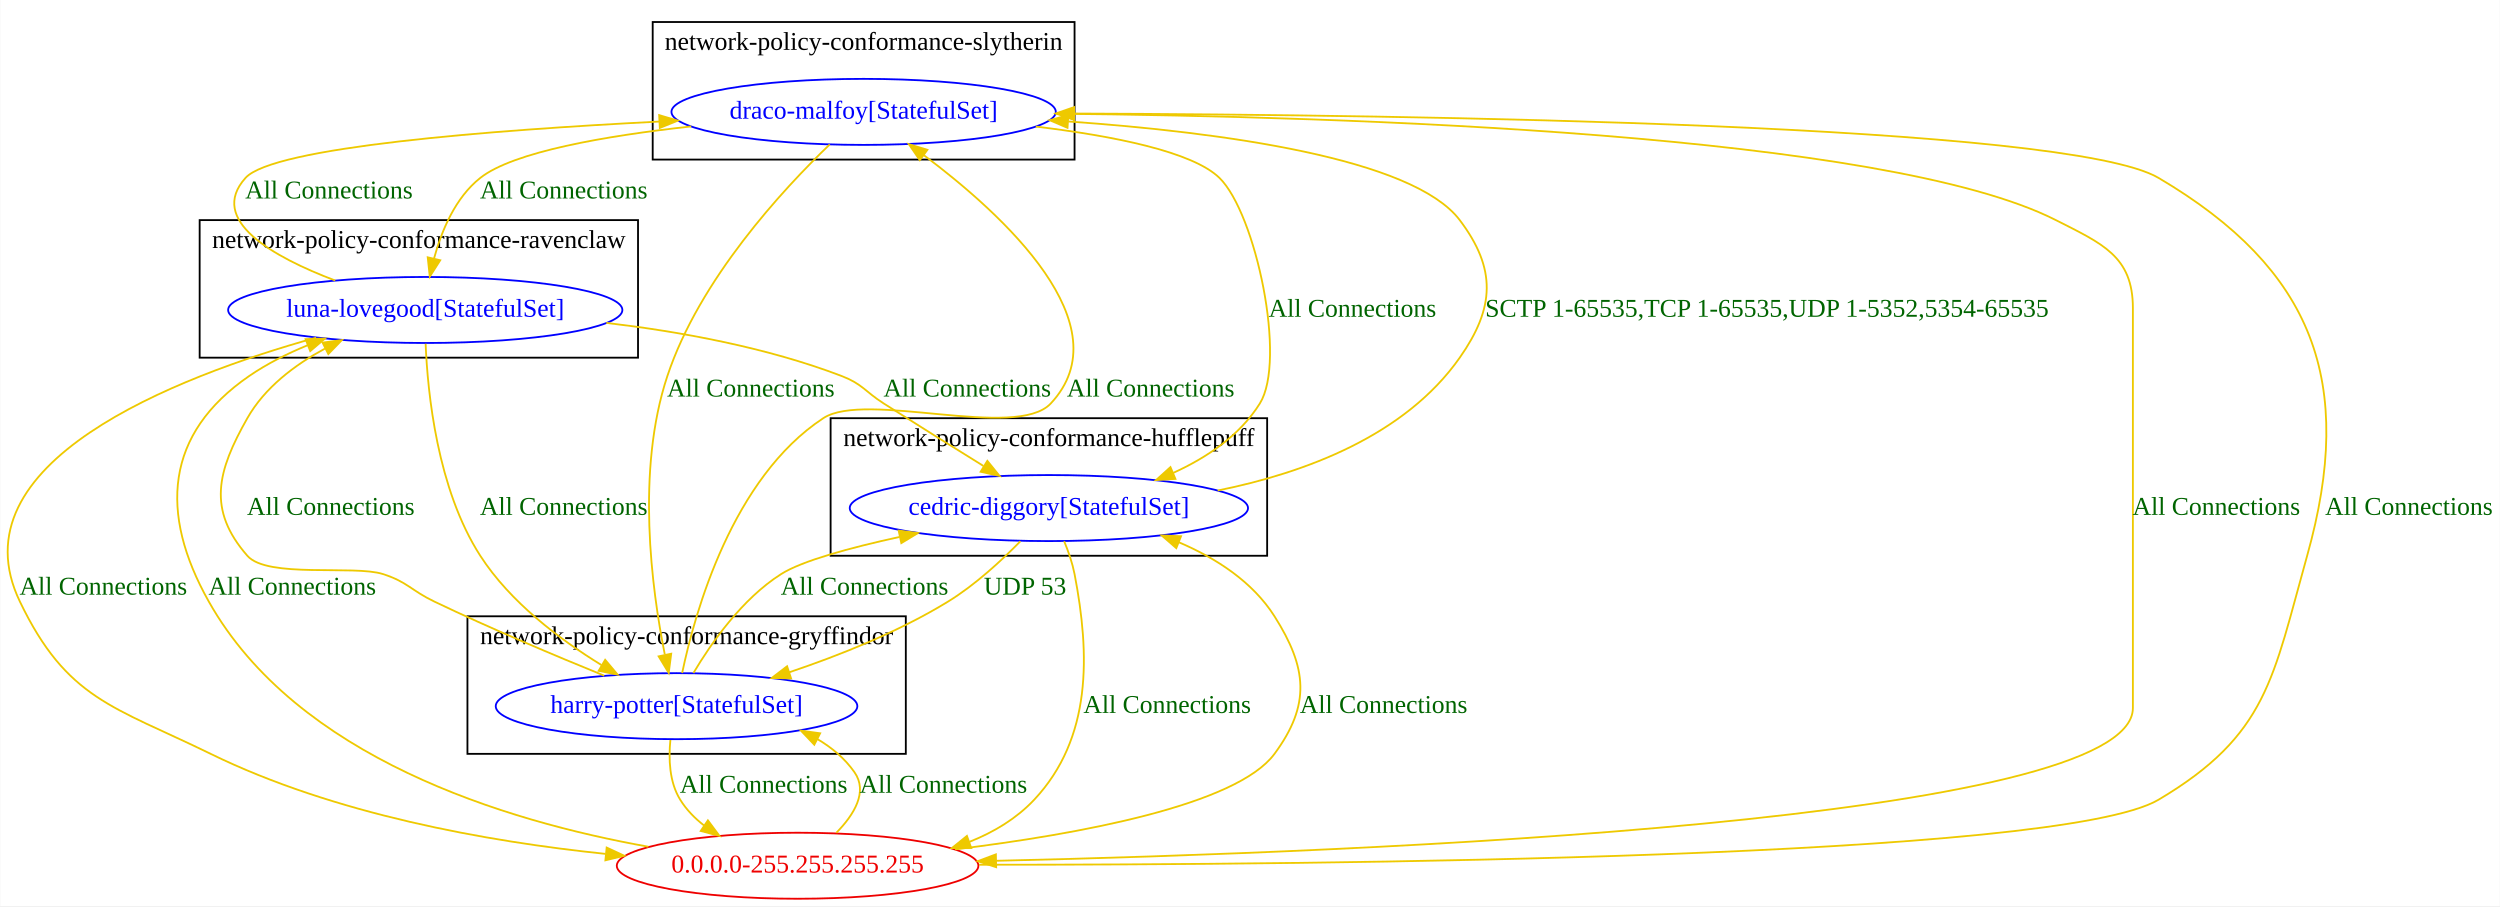
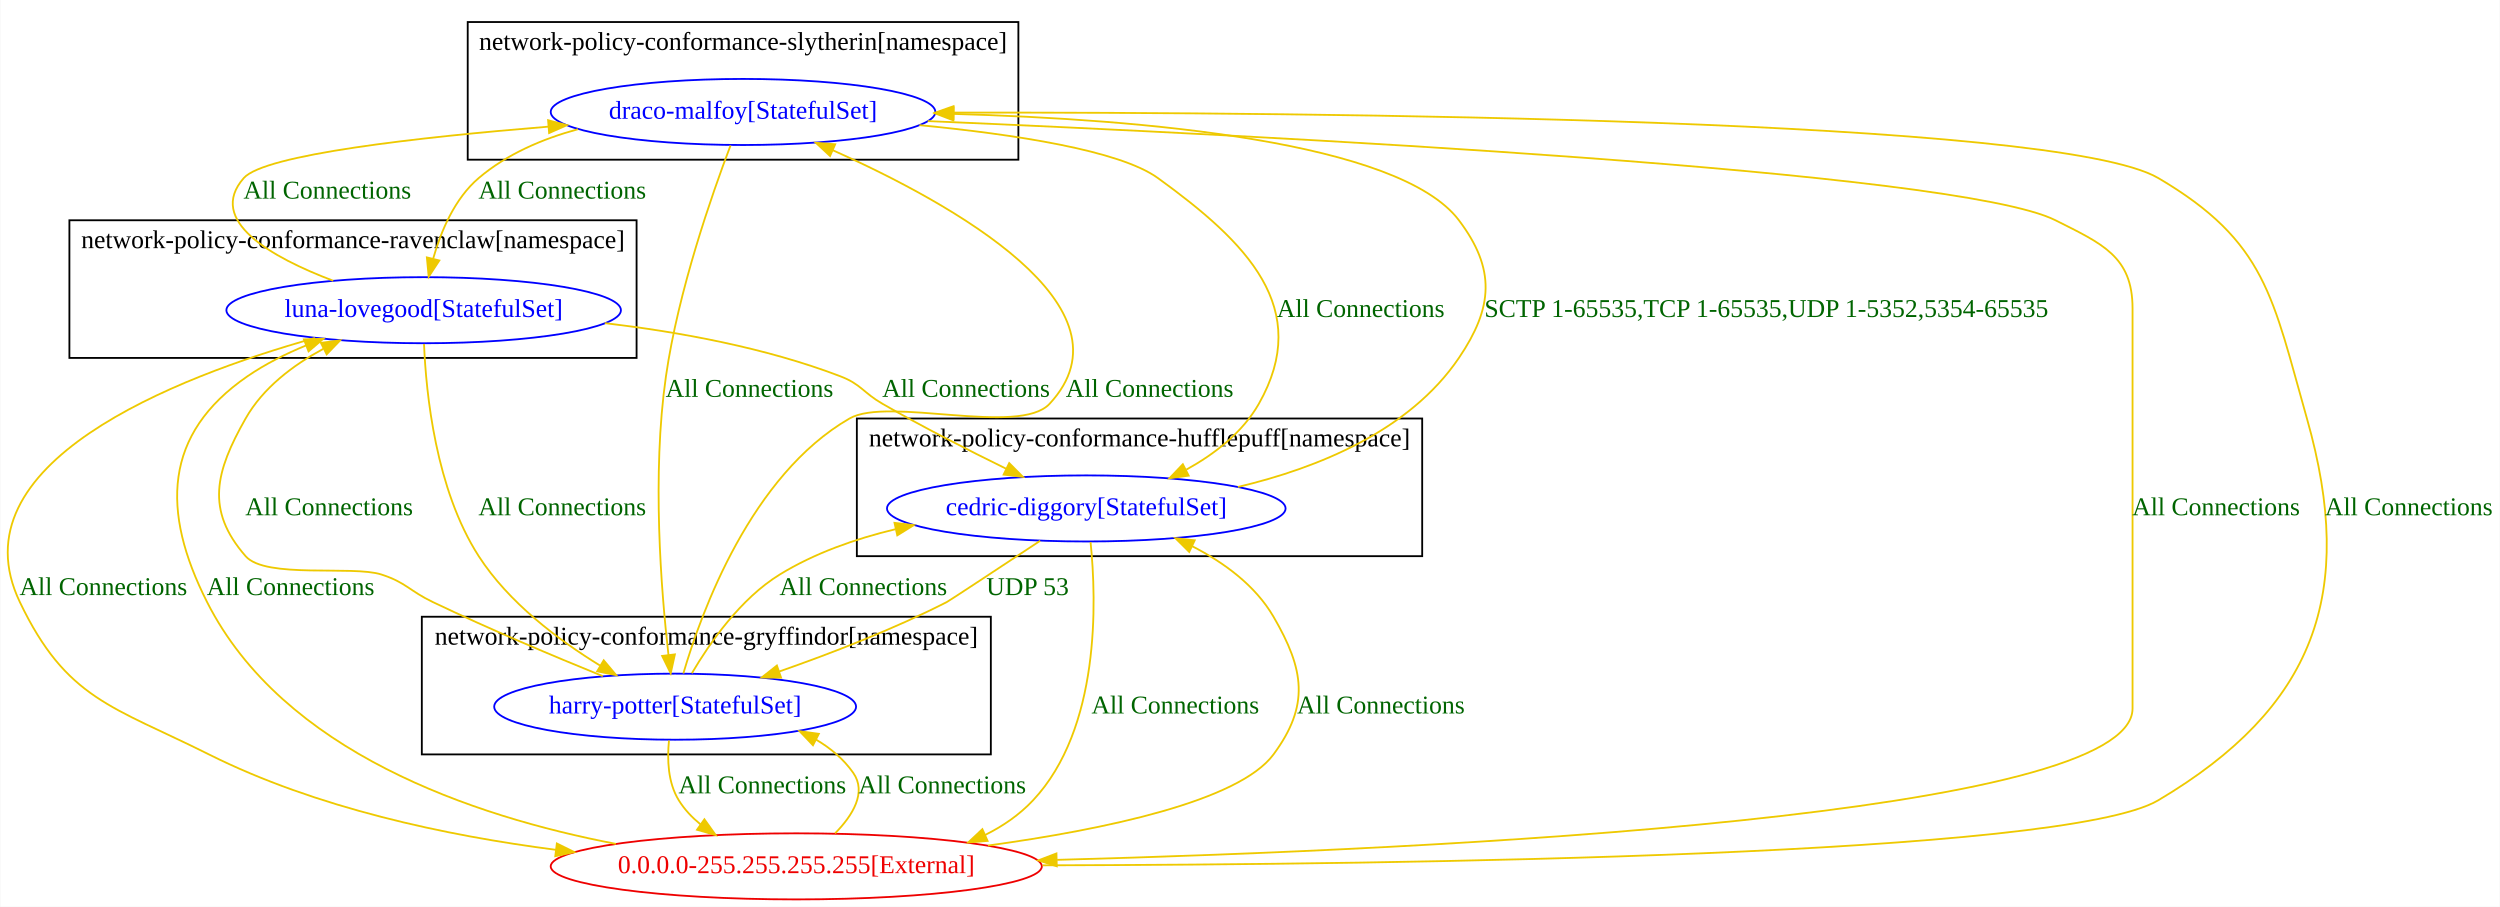
- <svg xmlns="http://www.w3.org/2000/svg" width="1363pt" height="494pt" viewBox="0.00 0.00 1362.70 494.00">
+ <svg xmlns="http://www.w3.org/2000/svg" width="1362pt" height="494pt" viewBox="0.00 0.00 1361.62 494.00">
  <g id="graph0" class="graph" transform="scale(1 1) rotate(0) translate(4 490)">
-     <polygon fill="white" stroke="transparent" points="-4,4 -4,-490 1358.7,-490 1358.7,4 -4,4" />
+     <polygon fill="white" stroke="transparent" points="-4,4 -4,-490 1357.62,-490 1357.62,4 -4,4" />
+     <g id="clust1" class="cluster">
+       <polygon fill="none" stroke="black" points="225.62,-79 225.62,-154 535.62,-154 535.62,-79 225.62,-79" />
+       <text text-anchor="middle" x="380.62" y="-138.8" font-family="Times New Roman,serif" font-size="14.00">network-policy-conformance-gryffindor[namespace]</text>
+     </g>
    <g id="clust3" class="cluster">
-       <polygon fill="none" stroke="black" points="104.7,-295 104.7,-370 343.7,-370 343.7,-295 104.7,-295" />
-       <text text-anchor="middle" x="224.2" y="-354.8" font-family="Times New Roman,serif" font-size="14.00">network-policy-conformance-ravenclaw</text>
+       <polygon fill="none" stroke="black" points="33.62,-295 33.62,-370 342.62,-370 342.62,-295 33.62,-295" />
+       <text text-anchor="middle" x="188.12" y="-354.8" font-family="Times New Roman,serif" font-size="14.00">network-policy-conformance-ravenclaw[namespace]</text>
+     </g>
+     <g id="clust2" class="cluster">
+       <polygon fill="none" stroke="black" points="462.62,-187 462.62,-262 770.62,-262 770.62,-187 462.62,-187" />
+       <text text-anchor="middle" x="616.62" y="-246.8" font-family="Times New Roman,serif" font-size="14.00">network-policy-conformance-hufflepuff[namespace]</text>
    </g>
    <g id="clust4" class="cluster">
-       <polygon fill="none" stroke="black" points="351.7,-403 351.7,-478 581.7,-478 581.7,-403 351.7,-403" />
-       <text text-anchor="middle" x="466.7" y="-462.8" font-family="Times New Roman,serif" font-size="14.00">network-policy-conformance-slytherin</text>
-     </g>
-     <g id="clust1" class="cluster">
-       <polygon fill="none" stroke="black" points="250.7,-79 250.7,-154 489.7,-154 489.7,-79 250.7,-79" />
-       <text text-anchor="middle" x="370.2" y="-138.8" font-family="Times New Roman,serif" font-size="14.00">network-policy-conformance-gryffindor</text>
-     </g>
-     <g id="clust2" class="cluster">
-       <polygon fill="none" stroke="black" points="448.7,-187 448.7,-262 686.7,-262 686.7,-187 448.7,-187" />
-       <text text-anchor="middle" x="567.7" y="-246.8" font-family="Times New Roman,serif" font-size="14.00">network-policy-conformance-hufflepuff</text>
+       <polygon fill="none" stroke="black" points="250.62,-403 250.62,-478 550.62,-478 550.62,-403 250.62,-403" />
+       <text text-anchor="middle" x="400.62" y="-462.8" font-family="Times New Roman,serif" font-size="14.00">network-policy-conformance-slytherin[namespace]</text>
    </g>
    <g id="node1" class="node">
-       <ellipse fill="none" stroke="blue" cx="364.7" cy="-105" rx="98.58" ry="18" />
-       <text text-anchor="middle" x="364.7" y="-101.3" font-family="Times New Roman,serif" font-size="14.00" fill="blue">harry-potter[StatefulSet]</text>
+       <ellipse fill="none" stroke="blue" cx="363.62" cy="-105" rx="98.58" ry="18" />
+       <text text-anchor="middle" x="363.62" y="-101.3" font-family="Times New Roman,serif" font-size="14.00" fill="blue">harry-potter[StatefulSet]</text>
    </g>
    <g id="node2" class="node">
-       <ellipse fill="none" stroke="blue" cx="567.7" cy="-213" rx="108.58" ry="18" />
-       <text text-anchor="middle" x="567.7" y="-209.3" font-family="Times New Roman,serif" font-size="14.00" fill="blue">cedric-diggory[StatefulSet]</text>
+       <ellipse fill="none" stroke="blue" cx="587.62" cy="-213" rx="108.58" ry="18" />
+       <text text-anchor="middle" x="587.62" y="-209.3" font-family="Times New Roman,serif" font-size="14.00" fill="blue">cedric-diggory[StatefulSet]</text>
    </g>
    <g id="edge6" class="edge">
-       <path fill="none" stroke="#eec900" d="M373.9,-123.06C383.62,-139.42 400.47,-163.55 421.7,-177 433.12,-184.24 459.26,-191.36 486.32,-197.27" />
-       <polygon fill="#eec900" stroke="#eec900" points="485.8,-200.73 496.31,-199.39 487.25,-193.89 485.8,-200.73" />
-       <text text-anchor="middle" x="467.2" y="-165.8" font-family="Times New Roman,serif" font-size="14.00" fill="darkgreen">All Connections</text>
+       <path fill="none" stroke="#eec900" d="M372.74,-123.19C382.4,-139.65 399.2,-163.85 420.62,-177 439.55,-188.62 461.73,-196.44 483.63,-201.68" />
+       <polygon fill="#eec900" stroke="#eec900" points="483.13,-205.16 493.65,-203.92 484.65,-198.33 483.13,-205.16" />
+       <text text-anchor="middle" x="466.12" y="-165.8" font-family="Times New Roman,serif" font-size="14.00" fill="darkgreen">All Connections</text>
    </g>
    <g id="node3" class="node">
-       <ellipse fill="none" stroke="blue" cx="227.7" cy="-321" rx="107.48" ry="18" />
-       <text text-anchor="middle" x="227.7" y="-317.3" font-family="Times New Roman,serif" font-size="14.00" fill="blue">luna-lovegood[StatefulSet]</text>
+       <ellipse fill="none" stroke="blue" cx="226.62" cy="-321" rx="107.48" ry="18" />
+       <text text-anchor="middle" x="226.62" y="-317.3" font-family="Times New Roman,serif" font-size="14.00" fill="blue">luna-lovegood[StatefulSet]</text>
    </g>
    <g id="edge7" class="edge">
-       <path fill="none" stroke="#eec900" d="M325.29,-121.62C298.84,-132.38 263.34,-147.33 232.7,-162 219.96,-168.1 218.13,-172.65 204.7,-177 188.91,-182.11 141.62,-174.51 130.7,-187 108.76,-212.1 114.25,-233.01 130.7,-262 140.13,-278.63 156.44,-291.01 173.02,-299.95" />
-       <polygon fill="#eec900" stroke="#eec900" points="171.71,-303.21 182.22,-304.58 174.85,-296.96 171.71,-303.21" />
-       <text text-anchor="middle" x="176.2" y="-209.3" font-family="Times New Roman,serif" font-size="14.00" fill="darkgreen">All Connections</text>
+       <path fill="none" stroke="#eec900" d="M324.22,-121.62C297.76,-132.38 262.26,-147.33 231.62,-162 218.88,-168.1 217.05,-172.65 203.62,-177 187.83,-182.11 140.54,-174.51 129.62,-187 107.68,-212.1 113.17,-233.01 129.62,-262 139.05,-278.63 155.36,-291.01 171.94,-299.95" />
+       <polygon fill="#eec900" stroke="#eec900" points="170.63,-303.21 181.14,-304.58 173.78,-296.96 170.63,-303.21" />
+       <text text-anchor="middle" x="175.12" y="-209.3" font-family="Times New Roman,serif" font-size="14.00" fill="darkgreen">All Connections</text>
    </g>
    <g id="node4" class="node">
-       <ellipse fill="none" stroke="blue" cx="466.7" cy="-429" rx="104.78" ry="18" />
-       <text text-anchor="middle" x="466.7" y="-425.3" font-family="Times New Roman,serif" font-size="14.00" fill="blue">draco-malfoy[StatefulSet]</text>
+       <ellipse fill="none" stroke="blue" cx="400.62" cy="-429" rx="104.78" ry="18" />
+       <text text-anchor="middle" x="400.62" y="-425.3" font-family="Times New Roman,serif" font-size="14.00" fill="blue">draco-malfoy[StatefulSet]</text>
    </g>
    <g id="edge8" class="edge">
-       <path fill="none" stroke="#eec900" d="M367.76,-123.06C374.73,-156.35 395.2,-229.52 444.7,-262 467.78,-277.15 549.81,-249.86 568.7,-270 608.68,-312.65 542.83,-372.94 499.63,-405.32" />
-       <polygon fill="#eec900" stroke="#eec900" points="497.32,-402.67 491.33,-411.41 501.47,-408.32 497.32,-402.67" />
-       <text text-anchor="middle" x="623.2" y="-273.8" font-family="Times New Roman,serif" font-size="14.00" fill="darkgreen">All Connections</text>
+       <path fill="none" stroke="#eec900" d="M368.1,-123.09C377.96,-156.78 405.04,-231.13 458.62,-262 479.66,-274.12 551.08,-252.21 567.62,-270 616.37,-322.46 514.74,-379 449.59,-408.13" />
+       <polygon fill="#eec900" stroke="#eec900" points="448.01,-405 440.26,-412.22 450.83,-411.41 448.01,-405" />
+       <text text-anchor="middle" x="622.12" y="-273.8" font-family="Times New Roman,serif" font-size="14.00" fill="darkgreen">All Connections</text>
    </g>
    <g id="node5" class="node">
-       <ellipse fill="none" stroke="#ee0000" cx="430.7" cy="-18" rx="98.58" ry="18" />
-       <text text-anchor="middle" x="430.7" y="-14.3" font-family="Times New Roman,serif" font-size="14.00" fill="#ee0000">0.0.0.0-255.255.255.255</text>
+       <ellipse fill="none" stroke="#ee0000" cx="429.62" cy="-18" rx="133.78" ry="18" />
+       <text text-anchor="middle" x="429.62" y="-14.3" font-family="Times New Roman,serif" font-size="14.00" fill="#ee0000">0.0.0.0-255.255.255.255[External]</text>
    </g>
    <g id="edge5" class="edge">
-       <path fill="none" stroke="#eec900" d="M361.35,-86.56C360.32,-76.34 360.74,-63.6 366.7,-54 370.07,-48.56 374.6,-43.91 379.71,-39.94" />
-       <polygon fill="#eec900" stroke="#eec900" points="381.8,-42.75 388.12,-34.25 377.88,-36.95 381.8,-42.75" />
-       <text text-anchor="middle" x="412.2" y="-57.8" font-family="Times New Roman,serif" font-size="14.00" fill="darkgreen">All Connections</text>
+       <path fill="none" stroke="#eec900" d="M360.27,-86.56C359.24,-76.34 359.66,-63.6 365.62,-54 368.74,-48.97 372.86,-44.6 377.5,-40.84" />
+       <polygon fill="#eec900" stroke="#eec900" points="379.57,-43.66 385.73,-35.04 375.54,-37.94 379.57,-43.66" />
+       <text text-anchor="middle" x="411.12" y="-57.8" font-family="Times New Roman,serif" font-size="14.00" fill="darkgreen">All Connections</text>
    </g>
    <g id="edge10" class="edge">
-       <path fill="none" stroke="#eec900" d="M552.17,-194.91C541.82,-184.31 527.44,-171.04 512.7,-162 485.98,-145.63 453.69,-132.73 426.1,-123.46" />
-       <polygon fill="#eec900" stroke="#eec900" points="427.15,-120.12 416.55,-120.33 424.97,-126.77 427.15,-120.12" />
-       <text text-anchor="middle" x="554.7" y="-165.8" font-family="Times New Roman,serif" font-size="14.00" fill="darkgreen">UDP 53</text>
+       <path fill="none" stroke="#eec900" d="M562.51,-195.39C540.91,-181.11 512.99,-162.7 511.62,-162 482.5,-147.14 448.48,-134 420.41,-124.19" />
+       <polygon fill="#eec900" stroke="#eec900" points="421.34,-120.81 410.74,-120.86 419.06,-127.43 421.34,-120.81" />
+       <text text-anchor="middle" x="555.62" y="-165.8" font-family="Times New Roman,serif" font-size="14.00" fill="darkgreen">UDP 53</text>
    </g>
    <g id="edge11" class="edge">
-       <path fill="none" stroke="#eec900" d="M659.74,-222.57C707.47,-232.22 761.88,-252.52 791.7,-295 810.84,-322.29 811.79,-343.4 791.7,-370 766.17,-403.78 661.86,-417.89 578.2,-423.78" />
-       <polygon fill="#eec900" stroke="#eec900" points="577.85,-420.29 568.11,-424.46 578.32,-427.28 577.85,-420.29" />
-       <text text-anchor="middle" x="959.2" y="-317.3" font-family="Times New Roman,serif" font-size="14.00" fill="darkgreen">SCTP 1-65535,TCP 1-65535,UDP 1-5352,5354-65535</text>
+       <path fill="none" stroke="#eec900" d="M670.23,-224.71C713.81,-235.02 763.69,-255.26 790.62,-295 809.32,-322.59 810.71,-343.4 790.62,-370 758.17,-412.95 618.41,-425.01 515.43,-427.94" />
+       <polygon fill="#eec900" stroke="#eec900" points="515.18,-424.44 505.27,-428.2 515.36,-431.44 515.18,-424.44" />
+       <text text-anchor="middle" x="958.12" y="-317.3" font-family="Times New Roman,serif" font-size="14.00" fill="darkgreen">SCTP 1-65535,TCP 1-65535,UDP 1-5352,5354-65535</text>
    </g>
    <g id="edge9" class="edge">
-       <path fill="none" stroke="#eec900" d="M576.02,-194.95C578.34,-189.36 580.53,-183.04 581.7,-177 590.16,-133.07 591.19,-87.58 559.7,-54 550.05,-43.72 537.72,-36.34 524.52,-31.08" />
-       <polygon fill="#eec900" stroke="#eec900" points="525.37,-27.67 514.78,-27.6 523.02,-34.26 525.37,-27.67" />
-       <text text-anchor="middle" x="632.2" y="-101.3" font-family="Times New Roman,serif" font-size="14.00" fill="darkgreen">All Connections</text>
+       <path fill="none" stroke="#eec900" d="M589.95,-194.64C593.25,-162.4 595.25,-93.05 558.62,-54 551.2,-46.1 542.2,-39.91 532.44,-35.08" />
+       <polygon fill="#eec900" stroke="#eec900" points="533.84,-31.87 523.28,-31.01 531,-38.27 533.84,-31.87" />
+       <text text-anchor="middle" x="636.12" y="-101.3" font-family="Times New Roman,serif" font-size="14.00" fill="darkgreen">All Connections</text>
    </g>
    <g id="edge13" class="edge">
-       <path fill="none" stroke="#eec900" d="M227.9,-302.61C228.99,-275.73 234.23,-223.41 257.7,-187 273.96,-161.76 300.97,-141.4 323.78,-127.41" />
-       <polygon fill="#eec900" stroke="#eec900" points="325.79,-130.28 332.61,-122.17 322.22,-124.26 325.79,-130.28" />
-       <text text-anchor="middle" x="303.2" y="-209.3" font-family="Times New Roman,serif" font-size="14.00" fill="darkgreen">All Connections</text>
+       <path fill="none" stroke="#eec900" d="M226.82,-302.61C227.91,-275.73 233.16,-223.41 256.62,-187 272.88,-161.76 299.89,-141.4 322.7,-127.41" />
+       <polygon fill="#eec900" stroke="#eec900" points="324.71,-130.28 331.53,-122.17 321.14,-124.26 324.71,-130.28" />
+       <text text-anchor="middle" x="302.12" y="-209.3" font-family="Times New Roman,serif" font-size="14.00" fill="darkgreen">All Connections</text>
    </g>
    <g id="edge14" class="edge">
-       <path fill="none" stroke="#eec900" d="M326.41,-313.96C367.14,-309.14 414.19,-300.5 454.7,-285 466.09,-280.64 467.4,-276.56 477.7,-270 495.51,-258.65 515.43,-246.23 532,-235.97" />
-       <polygon fill="#eec900" stroke="#eec900" points="534.16,-238.75 540.82,-230.51 530.48,-232.8 534.16,-238.75" />
-       <text text-anchor="middle" x="523.2" y="-273.8" font-family="Times New Roman,serif" font-size="14.00" fill="darkgreen">All Connections</text>
+       <path fill="none" stroke="#eec900" d="M325.33,-313.96C366.06,-309.14 413.12,-300.5 453.62,-285 465.01,-280.64 466.04,-276.09 476.62,-270 498.35,-257.48 523.22,-244.79 543.91,-234.66" />
+       <polygon fill="#eec900" stroke="#eec900" points="545.63,-237.72 553.09,-230.2 542.57,-231.42 545.63,-237.72" />
+       <text text-anchor="middle" x="522.12" y="-273.8" font-family="Times New Roman,serif" font-size="14.00" fill="darkgreen">All Connections</text>
    </g>
    <g id="edge15" class="edge">
-       <path fill="none" stroke="#eec900" d="M178.62,-337.05C144.64,-349.92 108.95,-369.98 129.7,-393 144.81,-409.77 262.95,-419.01 355.14,-423.72" />
-       <polygon fill="#eec900" stroke="#eec900" points="355.23,-427.23 365.39,-424.23 355.58,-420.24 355.23,-427.23" />
-       <text text-anchor="middle" x="175.2" y="-381.8" font-family="Times New Roman,serif" font-size="14.00" fill="darkgreen">All Connections</text>
+       <path fill="none" stroke="#eec900" d="M177.35,-337.04C143.56,-349.84 108.22,-369.81 128.62,-393 139.84,-405.76 223.16,-415.18 294.66,-421.01" />
+       <polygon fill="#eec900" stroke="#eec900" points="294.41,-424.5 304.66,-421.81 294.97,-417.52 294.41,-424.5" />
+       <text text-anchor="middle" x="174.12" y="-381.8" font-family="Times New Roman,serif" font-size="14.00" fill="darkgreen">All Connections</text>
    </g>
    <g id="edge12" class="edge">
-       <path fill="none" stroke="#eec900" d="M168.18,-305.91C91.01,-284.35 -29.67,-237.54 6.7,-162 32.34,-108.71 57.57,-104.97 110.7,-79 177.94,-46.13 261.23,-31.21 325.98,-24.46" />
-       <polygon fill="#eec900" stroke="#eec900" points="326.6,-27.92 336.21,-23.45 325.91,-20.95 326.6,-27.92" />
-       <text text-anchor="middle" x="52.2" y="-165.8" font-family="Times New Roman,serif" font-size="14.00" fill="darkgreen">All Connections</text>
+       <path fill="none" stroke="#eec900" d="M167.41,-305.87C90.63,-284.27 -29.46,-237.4 6.62,-162 31.99,-108.97 57.04,-105.31 109.62,-79 167.91,-49.82 238.63,-34.76 298.74,-27.01" />
+       <polygon fill="#eec900" stroke="#eec900" points="299.18,-30.48 308.68,-25.78 298.33,-23.54 299.18,-30.48" />
+       <text text-anchor="middle" x="52.12" y="-165.8" font-family="Times New Roman,serif" font-size="14.00" fill="darkgreen">All Connections</text>
    </g>
    <g id="edge17" class="edge">
-       <path fill="none" stroke="#eec900" d="M448.23,-411.26C422.55,-386.59 377.22,-337.66 359.7,-285 342.57,-233.54 351.11,-169.09 358.28,-133.25" />
-       <polygon fill="#eec900" stroke="#eec900" points="361.79,-133.6 360.44,-123.1 354.94,-132.15 361.79,-133.6" />
-       <text text-anchor="middle" x="405.2" y="-273.8" font-family="Times New Roman,serif" font-size="14.00" fill="darkgreen">All Connections</text>
+       <path fill="none" stroke="#eec900" d="M393.8,-410.75C383.72,-384.22 365.32,-331.61 358.62,-285 350.94,-231.6 355.97,-168.34 360,-133.13" />
+       <polygon fill="#eec900" stroke="#eec900" points="363.49,-133.49 361.21,-123.14 356.54,-132.65 363.49,-133.49" />
+       <text text-anchor="middle" x="404.12" y="-273.8" font-family="Times New Roman,serif" font-size="14.00" fill="darkgreen">All Connections</text>
    </g>
    <g id="edge18" class="edge">
-       <path fill="none" stroke="#eec900" d="M560.61,-420.98C602.65,-415.91 646.04,-407.33 660.7,-393 680.55,-373.59 697.42,-293.54 682.7,-270 671.87,-252.68 653.98,-240.58 635.5,-232.18" />
-       <polygon fill="#eec900" stroke="#eec900" points="636.69,-228.89 626.11,-228.24 633.98,-235.34 636.69,-228.89" />
-       <text text-anchor="middle" x="733.2" y="-317.3" font-family="Times New Roman,serif" font-size="14.00" fill="darkgreen">All Connections</text>
+       <path fill="none" stroke="#eec900" d="M496.68,-421.82C548.43,-416.82 605.83,-408.05 626.62,-393 675.12,-357.88 711.2,-322.06 681.62,-270 672.75,-254.4 657.63,-242.69 642.08,-234.12" />
+       <polygon fill="#eec900" stroke="#eec900" points="643.41,-230.87 632.91,-229.43 640.22,-237.1 643.41,-230.87" />
+       <text text-anchor="middle" x="737.12" y="-317.3" font-family="Times New Roman,serif" font-size="14.00" fill="darkgreen">All Connections</text>
    </g>
    <g id="edge19" class="edge">
-       <path fill="none" stroke="#eec900" d="M372.7,-421.08C325.99,-415.93 275.74,-407.25 257.7,-393 244.13,-382.29 236.61,-364.3 232.5,-349.12" />
-       <polygon fill="#eec900" stroke="#eec900" points="235.86,-348.11 230.16,-339.18 229.04,-349.71 235.86,-348.11" />
-       <text text-anchor="middle" x="303.2" y="-381.8" font-family="Times New Roman,serif" font-size="14.00" fill="darkgreen">All Connections</text>
+       <path fill="none" stroke="#eec900" d="M310.75,-419.62C291.24,-414.33 271.9,-406 256.62,-393 243.53,-381.87 236.02,-364.05 231.79,-349.05" />
+       <polygon fill="#eec900" stroke="#eec900" points="235.16,-348.09 229.36,-339.23 228.37,-349.77 235.16,-348.09" />
+       <text text-anchor="middle" x="302.12" y="-381.8" font-family="Times New Roman,serif" font-size="14.00" fill="darkgreen">All Connections</text>
    </g>
    <g id="edge16" class="edge">
-       <path fill="none" stroke="#eec900" d="M571.27,-428.02C730.25,-426.49 1024.04,-417.12 1116.7,-370 1141.96,-357.15 1158.7,-350.35 1158.7,-322 1158.7,-322 1158.7,-322 1158.7,-104 1158.7,-42.37 741.78,-25.34 538.96,-20.7" />
-       <polygon fill="#eec900" stroke="#eec900" points="538.95,-17.2 528.88,-20.48 538.8,-24.2 538.95,-17.2" />
-       <text text-anchor="middle" x="1204.2" y="-209.3" font-family="Times New Roman,serif" font-size="14.00" fill="darkgreen">All Connections</text>
+       <path fill="none" stroke="#eec900" d="M501.25,-424.02C685.26,-416.14 1062.12,-396.94 1115.62,-370 1140.94,-357.25 1157.62,-350.35 1157.62,-322 1157.62,-322 1157.62,-322 1157.62,-104 1157.62,-45.63 783.59,-27.26 571.73,-21.55" />
+       <polygon fill="#eec900" stroke="#eec900" points="571.54,-18.04 561.45,-21.27 571.36,-25.04 571.54,-18.04" />
+       <text text-anchor="middle" x="1203.12" y="-209.3" font-family="Times New Roman,serif" font-size="14.00" fill="darkgreen">All Connections</text>
    </g>
    <g id="edge1" class="edge">
-       <path fill="none" stroke="#eec900" d="M451.83,-35.98C461.46,-45.8 469.21,-58.3 461.7,-69 456.41,-76.53 449.33,-82.45 441.4,-87.1" />
-       <polygon fill="#eec900" stroke="#eec900" points="439.8,-83.98 432.5,-91.66 442.99,-90.21 439.8,-83.98" />
-       <text text-anchor="middle" x="510.2" y="-57.8" font-family="Times New Roman,serif" font-size="14.00" fill="darkgreen">All Connections</text>
+       <path fill="none" stroke="#eec900" d="M450.75,-35.98C460.38,-45.8 468.13,-58.3 460.62,-69 455.33,-76.53 448.25,-82.45 440.32,-87.1" />
+       <polygon fill="#eec900" stroke="#eec900" points="438.72,-83.98 431.42,-91.66 441.91,-90.21 438.72,-83.98" />
+       <text text-anchor="middle" x="509.12" y="-57.8" font-family="Times New Roman,serif" font-size="14.00" fill="darkgreen">All Connections</text>
    </g>
    <g id="edge2" class="edge">
-       <path fill="none" stroke="#eec900" d="M516.56,-26.92C584.06,-35.2 670.03,-51 690.7,-79 710.49,-105.82 708.54,-125.85 690.7,-154 678.75,-172.85 658.85,-185.68 638.51,-194.38" />
-       <polygon fill="#eec900" stroke="#eec900" points="637.16,-191.15 629.16,-198.09 639.74,-197.65 637.16,-191.15" />
-       <text text-anchor="middle" x="750.2" y="-101.3" font-family="Times New Roman,serif" font-size="14.00" fill="darkgreen">All Connections</text>
+       <path fill="none" stroke="#eec900" d="M534.06,-29.34C597.9,-38.13 670.81,-53.51 689.62,-79 709.41,-105.82 706.38,-125.19 689.62,-154 679.67,-171.09 662.6,-183.56 645.24,-192.46" />
+       <polygon fill="#eec900" stroke="#eec900" points="643.69,-189.32 636.17,-196.79 646.7,-195.64 643.69,-189.32" />
+       <text text-anchor="middle" x="748.12" y="-101.3" font-family="Times New Roman,serif" font-size="14.00" fill="darkgreen">All Connections</text>
    </g>
    <g id="edge3" class="edge">
-       <path fill="none" stroke="#eec900" d="M349.34,-28.37C271.02,-42.36 157.61,-76.95 109.7,-162 82.44,-210.38 85.93,-253.54 131.7,-285 141.4,-291.67 152.53,-297.24 163.7,-301.83" />
-       <polygon fill="#eec900" stroke="#eec900" points="162.46,-305.1 173.05,-305.45 164.99,-298.57 162.46,-305.1" />
-       <text text-anchor="middle" x="155.2" y="-165.8" font-family="Times New Roman,serif" font-size="14.00" fill="darkgreen">All Connections</text>
+       <path fill="none" stroke="#eec900" d="M331.35,-30.25C253.05,-45.29 149.95,-80.35 108.62,-162 83.53,-211.55 84.86,-253.54 130.62,-285 140.32,-291.67 151.45,-297.24 162.62,-301.83" />
+       <polygon fill="#eec900" stroke="#eec900" points="161.38,-305.1 171.97,-305.45 163.91,-298.57 161.38,-305.1" />
+       <text text-anchor="middle" x="154.12" y="-165.8" font-family="Times New Roman,serif" font-size="14.00" fill="darkgreen">All Connections</text>
    </g>
    <g id="edge4" class="edge">
-       <path fill="none" stroke="#eec900" d="M529.62,-18.55C718.98,-18.43 1118.8,-22.03 1172.7,-54 1232.22,-89.31 1235,-120.36 1253.7,-187 1280.27,-281.72 1257.41,-342.99 1172.7,-393 1123.24,-422.19 768.67,-427.41 581.6,-428.1" />
-       <polygon fill="#eec900" stroke="#eec900" points="581.44,-424.6 571.45,-428.13 581.46,-431.6 581.44,-424.6" />
-       <text text-anchor="middle" x="1309.2" y="-209.3" font-family="Times New Roman,serif" font-size="14.00" fill="darkgreen">All Connections</text>
+       <path fill="none" stroke="#eec900" d="M563.83,-18.57C763.51,-18.95 1120.87,-23.9 1171.62,-54 1256.94,-104.62 1279.74,-166.57 1252.62,-262 1233.9,-327.85 1230.64,-358.32 1171.62,-393 1116.59,-425.33 716.38,-428.92 515.3,-428.65" />
+       <polygon fill="#eec900" stroke="#eec900" points="515.29,-425.15 505.28,-428.63 515.28,-432.15 515.29,-425.15" />
+       <text text-anchor="middle" x="1308.12" y="-209.3" font-family="Times New Roman,serif" font-size="14.00" fill="darkgreen">All Connections</text>
    </g>
  </g>
</svg>
